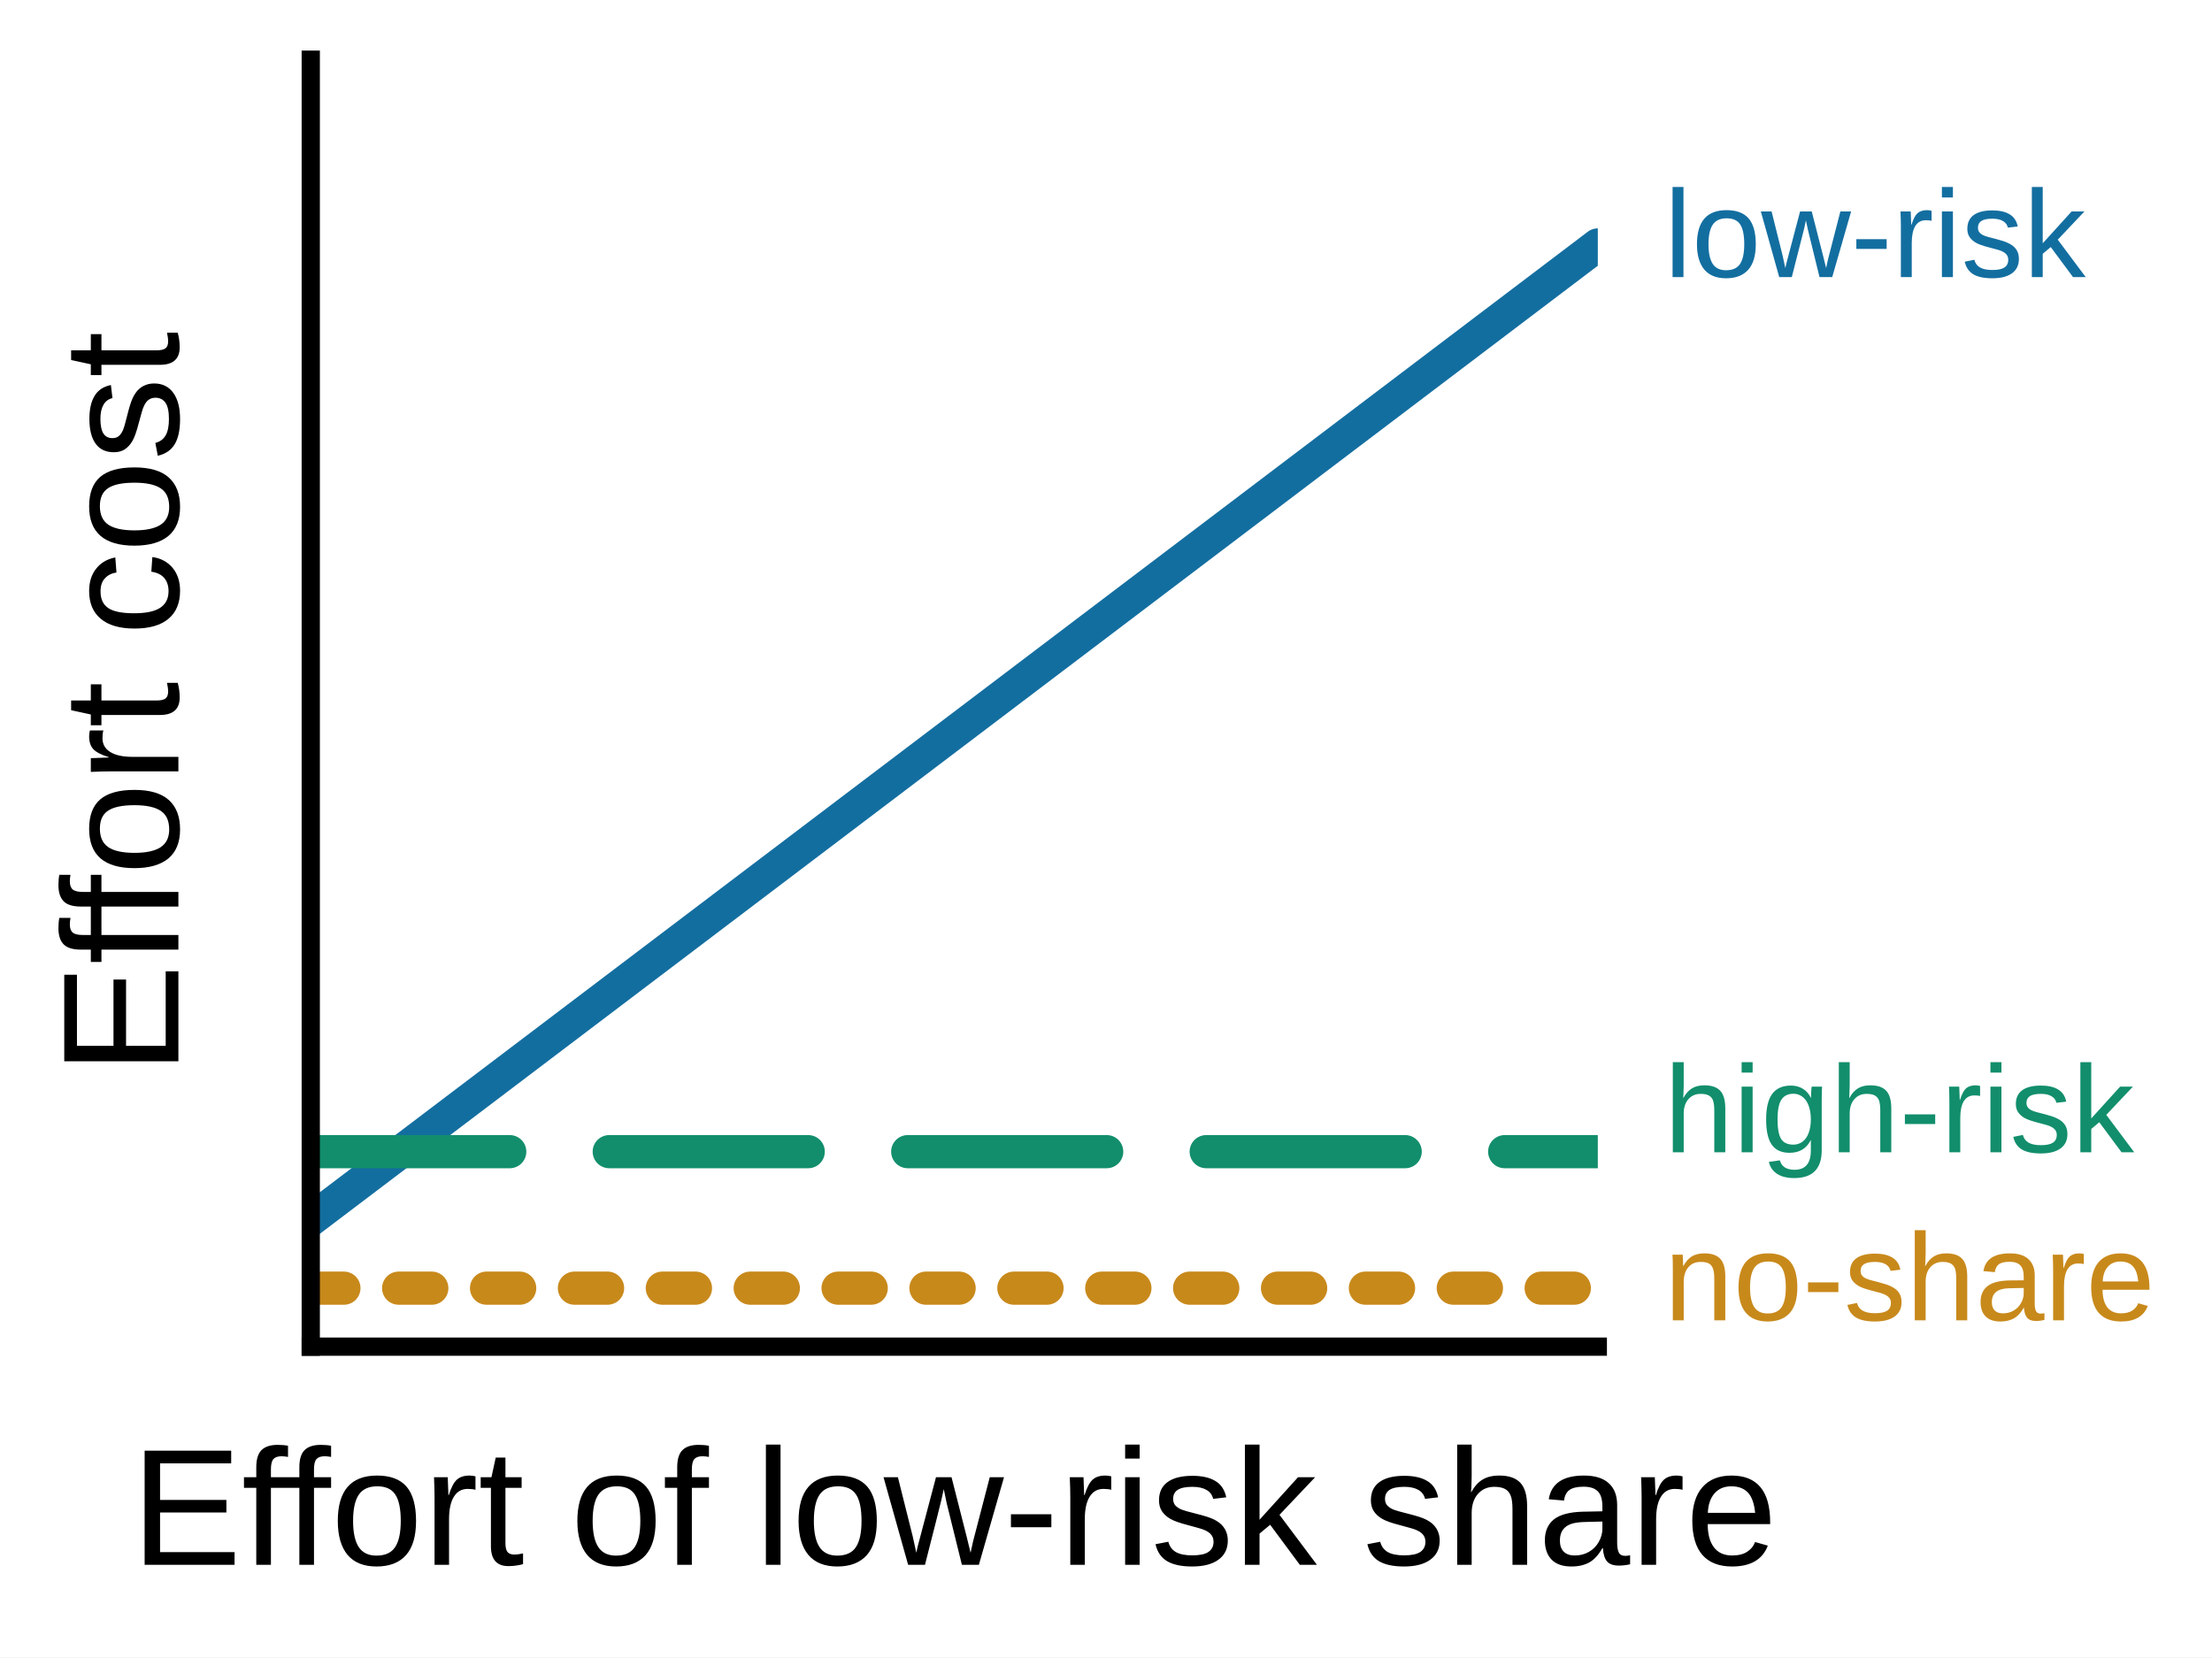
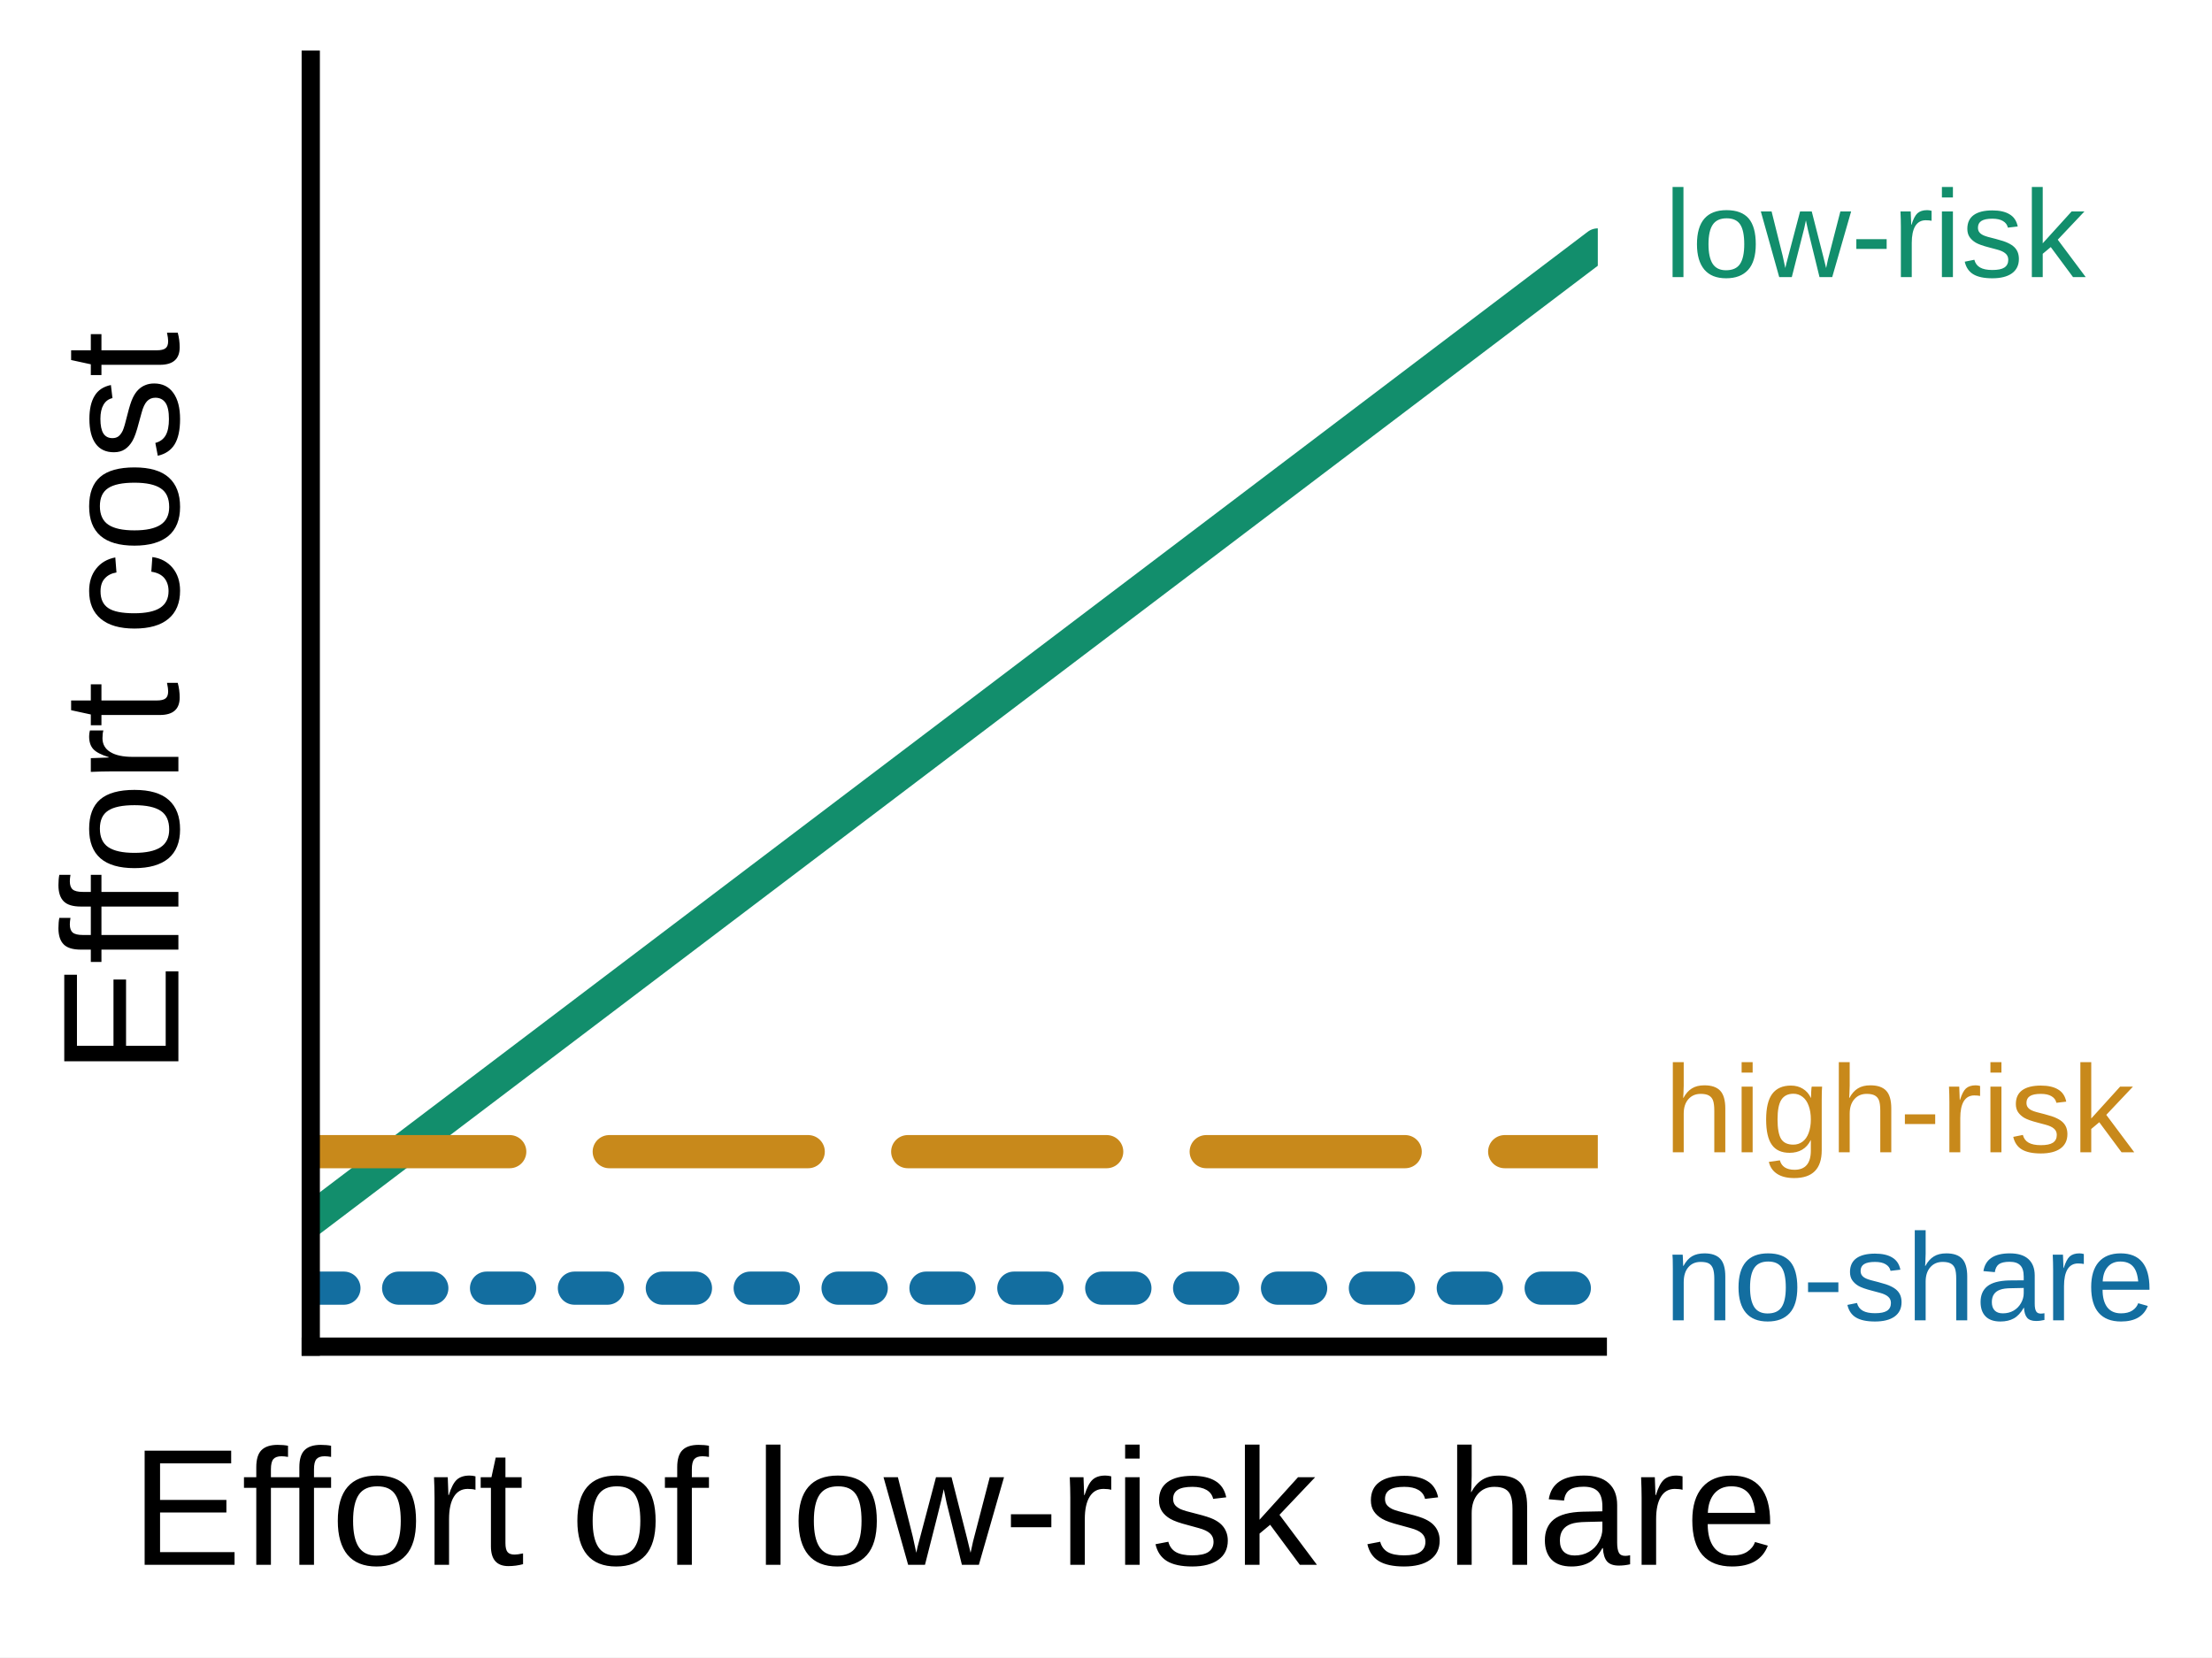
<svg xmlns="http://www.w3.org/2000/svg" width="266.791pt" height="199.913pt" viewBox="0 0 266.791 199.913" version="1.1">
  <defs>
    <style type="text/css">*{stroke-linejoin: round; stroke-linecap: butt}</style>
  </defs>
  <g id="figure_1">
    <g id="patch_1">
      <path d="M 0 199.913  L 266.791 199.913  L 266.791 0  L 0 0  z " style="fill: #ffffff" />
    </g>
    <g id="axes_1">
      <g id="patch_2">
        <path d="M 37.481 162.432  L 192.713 162.432  L 192.713 7.2  L 37.481 7.2  z " style="fill: #ffffff" />
      </g>
      <g id="matplotlib.axis_1">
        <g id="text_1">
          <text style="font-size: 20px; font-family: 'Arial Nova', 'Arial', 'Helvetica', 'DejaVu Sans', sans-serif; text-anchor: middle" x="115.097" y="188.748" transform="rotate(-0 115.0973 188.7476)">Effort of low-risk share</text>
        </g>
      </g>
      <g id="matplotlib.axis_2">
        <g id="text_2">
          <text style="font-size: 20px; font-family: 'Arial Nova', 'Arial', 'Helvetica', 'DejaVu Sans', sans-serif; text-anchor: middle" x="21.516" y="84.816" transform="rotate(-90 21.51562 84.816)">Effort cost</text>
        </g>
      </g>
      <g id="line2d_1">
-         <path d="M 37.481 155.376  L 39.034 155.376  L 40.586 155.376  L 42.138 155.376  L 43.691 155.376  L 45.243 155.376  L 46.795 155.376  L 48.347 155.376  L 49.9 155.376  L 51.452 155.376  L 53.004 155.376  L 54.557 155.376  L 56.109 155.376  L 57.661 155.376  L 59.214 155.376  L 60.766 155.376  L 62.318 155.376  L 63.871 155.376  L 65.423 155.376  L 66.975 155.376  L 68.528 155.376  L 70.08 155.376  L 71.632 155.376  L 73.185 155.376  L 74.737 155.376  L 76.289 155.376  L 77.842 155.376  L 79.394 155.376  L 80.946 155.376  L 82.499 155.376  L 84.051 155.376  L 85.603 155.376  L 87.155 155.376  L 88.708 155.376  L 90.26 155.376  L 91.812 155.376  L 93.365 155.376  L 94.917 155.376  L 96.469 155.376  L 98.022 155.376  L 99.574 155.376  L 101.126 155.376  L 102.679 155.376  L 104.231 155.376  L 105.783 155.376  L 107.336 155.376  L 108.888 155.376  L 110.44 155.376  L 111.993 155.376  L 113.545 155.376  L 115.097 155.376  L 116.65 155.376  L 118.202 155.376  L 119.754 155.376  L 121.307 155.376  L 122.859 155.376  L 124.411 155.376  L 125.963 155.376  L 127.516 155.376  L 129.068 155.376  L 130.62 155.376  L 132.173 155.376  L 133.725 155.376  L 135.277 155.376  L 136.83 155.376  L 138.382 155.376  L 139.934 155.376  L 141.487 155.376  L 143.039 155.376  L 144.591 155.376  L 146.144 155.376  L 147.696 155.376  L 149.248 155.376  L 150.801 155.376  L 152.353 155.376  L 153.905 155.376  L 155.458 155.376  L 157.01 155.376  L 158.562 155.376  L 160.115 155.376  L 161.667 155.376  L 163.219 155.376  L 164.771 155.376  L 166.324 155.376  L 167.876 155.376  L 169.428 155.376  L 170.981 155.376  L 172.533 155.376  L 174.085 155.376  L 175.638 155.376  L 177.19 155.376  L 178.742 155.376  L 180.295 155.376  L 181.847 155.376  L 183.399 155.376  L 184.952 155.376  L 186.504 155.376  L 188.056 155.376  L 189.609 155.376  L 191.161 155.376  L 192.713 155.376  " clip-path="url(#p9c92f27954)" style="fill: none; stroke-dasharray: 4,6.6; stroke-dashoffset: 0; stroke: #c8891b; stroke-width: 4; stroke-linecap: round" />
+         <path d="M 37.481 155.376  L 39.034 155.376  L 40.586 155.376  L 42.138 155.376  L 43.691 155.376  L 45.243 155.376  L 46.795 155.376  L 48.347 155.376  L 49.9 155.376  L 51.452 155.376  L 53.004 155.376  L 54.557 155.376  L 56.109 155.376  L 57.661 155.376  L 59.214 155.376  L 60.766 155.376  L 62.318 155.376  L 63.871 155.376  L 65.423 155.376  L 66.975 155.376  L 68.528 155.376  L 70.08 155.376  L 71.632 155.376  L 73.185 155.376  L 74.737 155.376  L 76.289 155.376  L 77.842 155.376  L 79.394 155.376  L 80.946 155.376  L 82.499 155.376  L 84.051 155.376  L 85.603 155.376  L 87.155 155.376  L 88.708 155.376  L 90.26 155.376  L 91.812 155.376  L 93.365 155.376  L 94.917 155.376  L 96.469 155.376  L 98.022 155.376  L 99.574 155.376  L 101.126 155.376  L 102.679 155.376  L 104.231 155.376  L 105.783 155.376  L 107.336 155.376  L 108.888 155.376  L 110.44 155.376  L 111.993 155.376  L 113.545 155.376  L 115.097 155.376  L 116.65 155.376  L 118.202 155.376  L 119.754 155.376  L 121.307 155.376  L 122.859 155.376  L 124.411 155.376  L 125.963 155.376  L 127.516 155.376  L 129.068 155.376  L 130.62 155.376  L 132.173 155.376  L 133.725 155.376  L 135.277 155.376  L 136.83 155.376  L 138.382 155.376  L 139.934 155.376  L 141.487 155.376  L 143.039 155.376  L 144.591 155.376  L 146.144 155.376  L 147.696 155.376  L 149.248 155.376  L 150.801 155.376  L 152.353 155.376  L 153.905 155.376  L 155.458 155.376  L 157.01 155.376  L 158.562 155.376  L 160.115 155.376  L 161.667 155.376  L 163.219 155.376  L 164.771 155.376  L 166.324 155.376  L 167.876 155.376  L 169.428 155.376  L 170.981 155.376  L 172.533 155.376  L 174.085 155.376  L 175.638 155.376  L 177.19 155.376  L 178.742 155.376  L 180.295 155.376  L 181.847 155.376  L 183.399 155.376  L 184.952 155.376  L 186.504 155.376  L 188.056 155.376  L 189.609 155.376  L 191.161 155.376  L 192.713 155.376  " clip-path="url(#p46512e16ac)" style="fill: none; stroke-dasharray: 4,6.6; stroke-dashoffset: 0; stroke: #136ea0; stroke-width: 4; stroke-linecap: round" />
      </g>
      <g id="line2d_2">
-         <path d="M 37.481 147.144  L 39.034 145.968  L 40.586 144.792  L 42.138 143.616  L 43.691 142.44  L 45.243 141.264  L 46.795 140.088  L 48.347 138.912  L 49.9 137.736  L 51.452 136.56  L 53.004 135.384  L 54.557 134.208  L 56.109 133.032  L 57.661 131.856  L 59.214 130.68  L 60.766 129.504  L 62.318 128.328  L 63.871 127.152  L 65.423 125.976  L 66.975 124.8  L 68.528 123.624  L 70.08 122.448  L 71.632 121.272  L 73.185 120.096  L 74.737 118.92  L 76.289 117.744  L 77.842 116.568  L 79.394 115.392  L 80.946 114.216  L 82.499 113.04  L 84.051 111.864  L 85.603 110.688  L 87.155 109.512  L 88.708 108.336  L 90.26 107.16  L 91.812 105.984  L 93.365 104.808  L 94.917 103.632  L 96.469 102.456  L 98.022 101.28  L 99.574 100.104  L 101.126 98.928  L 102.679 97.752  L 104.231 96.576  L 105.783 95.4  L 107.336 94.224  L 108.888 93.048  L 110.44 91.872  L 111.993 90.696  L 113.545 89.52  L 115.097 88.344  L 116.65 87.168  L 118.202 85.992  L 119.754 84.816  L 121.307 83.64  L 122.859 82.464  L 124.411 81.288  L 125.963 80.112  L 127.516 78.936  L 129.068 77.76  L 130.62 76.584  L 132.173 75.408  L 133.725 74.232  L 135.277 73.056  L 136.83 71.88  L 138.382 70.704  L 139.934 69.528  L 141.487 68.352  L 143.039 67.176  L 144.591 66  L 146.144 64.824  L 147.696 63.648  L 149.248 62.472  L 150.801 61.296  L 152.353 60.12  L 153.905 58.944  L 155.458 57.768  L 157.01 56.592  L 158.562 55.416  L 160.115 54.24  L 161.667 53.064  L 163.219 51.888  L 164.771 50.712  L 166.324 49.536  L 167.876 48.36  L 169.428 47.184  L 170.981 46.008  L 172.533 44.832  L 174.085 43.656  L 175.638 42.48  L 177.19 41.304  L 178.742 40.128  L 180.295 38.952  L 181.847 37.776  L 183.399 36.6  L 184.952 35.424  L 186.504 34.248  L 188.056 33.072  L 189.609 31.896  L 191.161 30.72  L 192.713 29.544  " clip-path="url(#p9c92f27954)" style="fill: none; stroke: #136ea0; stroke-width: 4; stroke-linecap: round" />
+         <path d="M 37.481 147.144  L 39.034 145.968  L 40.586 144.792  L 42.138 143.616  L 43.691 142.44  L 45.243 141.264  L 46.795 140.088  L 48.347 138.912  L 49.9 137.736  L 51.452 136.56  L 53.004 135.384  L 54.557 134.208  L 56.109 133.032  L 57.661 131.856  L 59.214 130.68  L 60.766 129.504  L 62.318 128.328  L 63.871 127.152  L 65.423 125.976  L 66.975 124.8  L 68.528 123.624  L 70.08 122.448  L 71.632 121.272  L 73.185 120.096  L 74.737 118.92  L 76.289 117.744  L 77.842 116.568  L 79.394 115.392  L 80.946 114.216  L 82.499 113.04  L 84.051 111.864  L 85.603 110.688  L 87.155 109.512  L 88.708 108.336  L 90.26 107.16  L 91.812 105.984  L 93.365 104.808  L 94.917 103.632  L 96.469 102.456  L 98.022 101.28  L 99.574 100.104  L 101.126 98.928  L 102.679 97.752  L 104.231 96.576  L 105.783 95.4  L 107.336 94.224  L 108.888 93.048  L 110.44 91.872  L 111.993 90.696  L 113.545 89.52  L 115.097 88.344  L 116.65 87.168  L 118.202 85.992  L 119.754 84.816  L 121.307 83.64  L 122.859 82.464  L 124.411 81.288  L 125.963 80.112  L 127.516 78.936  L 129.068 77.76  L 130.62 76.584  L 132.173 75.408  L 133.725 74.232  L 135.277 73.056  L 136.83 71.88  L 138.382 70.704  L 139.934 69.528  L 141.487 68.352  L 143.039 67.176  L 144.591 66  L 146.144 64.824  L 147.696 63.648  L 149.248 62.472  L 150.801 61.296  L 152.353 60.12  L 153.905 58.944  L 155.458 57.768  L 157.01 56.592  L 158.562 55.416  L 160.115 54.24  L 161.667 53.064  L 163.219 51.888  L 164.771 50.712  L 166.324 49.536  L 167.876 48.36  L 169.428 47.184  L 170.981 46.008  L 172.533 44.832  L 174.085 43.656  L 175.638 42.48  L 177.19 41.304  L 178.742 40.128  L 180.295 38.952  L 181.847 37.776  L 183.399 36.6  L 184.952 35.424  L 186.504 34.248  L 188.056 33.072  L 189.609 31.896  L 191.161 30.72  L 192.713 29.544  " clip-path="url(#p46512e16ac)" style="fill: none; stroke: #128e6c; stroke-width: 4; stroke-linecap: round" />
      </g>
      <g id="line2d_3">
-         <path d="M 37.481 138.912  L 39.034 138.912  L 40.586 138.912  L 42.138 138.912  L 43.691 138.912  L 45.243 138.912  L 46.795 138.912  L 48.347 138.912  L 49.9 138.912  L 51.452 138.912  L 53.004 138.912  L 54.557 138.912  L 56.109 138.912  L 57.661 138.912  L 59.214 138.912  L 60.766 138.912  L 62.318 138.912  L 63.871 138.912  L 65.423 138.912  L 66.975 138.912  L 68.528 138.912  L 70.08 138.912  L 71.632 138.912  L 73.185 138.912  L 74.737 138.912  L 76.289 138.912  L 77.842 138.912  L 79.394 138.912  L 80.946 138.912  L 82.499 138.912  L 84.051 138.912  L 85.603 138.912  L 87.155 138.912  L 88.708 138.912  L 90.26 138.912  L 91.812 138.912  L 93.365 138.912  L 94.917 138.912  L 96.469 138.912  L 98.022 138.912  L 99.574 138.912  L 101.126 138.912  L 102.679 138.912  L 104.231 138.912  L 105.783 138.912  L 107.336 138.912  L 108.888 138.912  L 110.44 138.912  L 111.993 138.912  L 113.545 138.912  L 115.097 138.912  L 116.65 138.912  L 118.202 138.912  L 119.754 138.912  L 121.307 138.912  L 122.859 138.912  L 124.411 138.912  L 125.963 138.912  L 127.516 138.912  L 129.068 138.912  L 130.62 138.912  L 132.173 138.912  L 133.725 138.912  L 135.277 138.912  L 136.83 138.912  L 138.382 138.912  L 139.934 138.912  L 141.487 138.912  L 143.039 138.912  L 144.591 138.912  L 146.144 138.912  L 147.696 138.912  L 149.248 138.912  L 150.801 138.912  L 152.353 138.912  L 153.905 138.912  L 155.458 138.912  L 157.01 138.912  L 158.562 138.912  L 160.115 138.912  L 161.667 138.912  L 163.219 138.912  L 164.771 138.912  L 166.324 138.912  L 167.876 138.912  L 169.428 138.912  L 170.981 138.912  L 172.533 138.912  L 174.085 138.912  L 175.638 138.912  L 177.19 138.912  L 178.742 138.912  L 180.295 138.912  L 181.847 138.912  L 183.399 138.912  L 184.952 138.912  L 186.504 138.912  L 188.056 138.912  L 189.609 138.912  L 191.161 138.912  L 192.713 138.912  " clip-path="url(#p9c92f27954)" style="fill: none; stroke-dasharray: 24,12; stroke-dashoffset: 0; stroke: #128e6c; stroke-width: 4; stroke-linecap: round" />
+         <path d="M 37.481 138.912  L 39.034 138.912  L 40.586 138.912  L 42.138 138.912  L 43.691 138.912  L 45.243 138.912  L 46.795 138.912  L 48.347 138.912  L 49.9 138.912  L 51.452 138.912  L 53.004 138.912  L 54.557 138.912  L 56.109 138.912  L 57.661 138.912  L 59.214 138.912  L 60.766 138.912  L 62.318 138.912  L 63.871 138.912  L 65.423 138.912  L 66.975 138.912  L 68.528 138.912  L 70.08 138.912  L 71.632 138.912  L 73.185 138.912  L 74.737 138.912  L 76.289 138.912  L 77.842 138.912  L 79.394 138.912  L 80.946 138.912  L 82.499 138.912  L 84.051 138.912  L 85.603 138.912  L 87.155 138.912  L 88.708 138.912  L 90.26 138.912  L 91.812 138.912  L 93.365 138.912  L 94.917 138.912  L 96.469 138.912  L 98.022 138.912  L 99.574 138.912  L 101.126 138.912  L 102.679 138.912  L 104.231 138.912  L 105.783 138.912  L 107.336 138.912  L 108.888 138.912  L 110.44 138.912  L 111.993 138.912  L 113.545 138.912  L 115.097 138.912  L 116.65 138.912  L 118.202 138.912  L 119.754 138.912  L 121.307 138.912  L 122.859 138.912  L 124.411 138.912  L 125.963 138.912  L 127.516 138.912  L 129.068 138.912  L 130.62 138.912  L 132.173 138.912  L 133.725 138.912  L 135.277 138.912  L 136.83 138.912  L 138.382 138.912  L 139.934 138.912  L 141.487 138.912  L 143.039 138.912  L 144.591 138.912  L 146.144 138.912  L 147.696 138.912  L 149.248 138.912  L 150.801 138.912  L 152.353 138.912  L 153.905 138.912  L 155.458 138.912  L 157.01 138.912  L 158.562 138.912  L 160.115 138.912  L 161.667 138.912  L 163.219 138.912  L 164.771 138.912  L 166.324 138.912  L 167.876 138.912  L 169.428 138.912  L 170.981 138.912  L 172.533 138.912  L 174.085 138.912  L 175.638 138.912  L 177.19 138.912  L 178.742 138.912  L 180.295 138.912  L 181.847 138.912  L 183.399 138.912  L 184.952 138.912  L 186.504 138.912  L 188.056 138.912  L 189.609 138.912  L 191.161 138.912  L 192.713 138.912  " clip-path="url(#p46512e16ac)" style="fill: none; stroke-dasharray: 24,12; stroke-dashoffset: 0; stroke: #c8891b; stroke-width: 4; stroke-linecap: round" />
      </g>
      <g id="patch_3">
        <path d="M 37.481 162.432  L 37.481 7.2  " style="fill: none; stroke: #000000; stroke-width: 2.2; stroke-linejoin: miter; stroke-linecap: square" />
      </g>
      <g id="patch_4">
        <path d="M 37.481 162.432  L 192.713 162.432  " style="fill: none; stroke: #000000; stroke-width: 2.2; stroke-linejoin: miter; stroke-linecap: square" />
      </g>
      <g id="text_3">
-         <text style="font-size: 15px; font-family: 'Arial Nova', 'Arial', 'Helvetica', 'DejaVu Sans', sans-serif; text-anchor: start; fill: #c8891b" x="200.713" y="159.257" transform="rotate(-0 200.7132 159.2572)">no-share</text>
+         <text style="font-size: 15px; font-family: 'Arial Nova', 'Arial', 'Helvetica', 'DejaVu Sans', sans-serif; text-anchor: start; fill: #136ea0" x="200.713" y="159.257" transform="rotate(-0 200.7132 159.2572)">no-share</text>
      </g>
      <g id="text_4">
-         <text style="font-size: 15px; font-family: 'Arial Nova', 'Arial', 'Helvetica', 'DejaVu Sans', sans-serif; text-anchor: start; fill: #128e6c" x="200.713" y="138.989" transform="rotate(-0 200.7132 138.9892)">high-risk</text>
+         <text style="font-size: 15px; font-family: 'Arial Nova', 'Arial', 'Helvetica', 'DejaVu Sans', sans-serif; text-anchor: start; fill: #c8891b" x="200.713" y="138.989" transform="rotate(-0 200.7132 138.9892)">high-risk</text>
      </g>
      <g id="text_5">
-         <text style="font-size: 15px; font-family: 'Arial Nova', 'Arial', 'Helvetica', 'DejaVu Sans', sans-serif; text-anchor: start; fill: #136ea0" x="200.713" y="33.425" transform="rotate(-0 200.7132 33.42525)">low-risk</text>
+         <text style="font-size: 15px; font-family: 'Arial Nova', 'Arial', 'Helvetica', 'DejaVu Sans', sans-serif; text-anchor: start; fill: #128e6c" x="200.713" y="33.425" transform="rotate(-0 200.7132 33.42525)">low-risk</text>
      </g>
    </g>
  </g>
  <defs>
-     <clipPath id="p9c92f27954">
+     <clipPath id="p46512e16ac">
      <rect x="37.481" y="7.2" width="155.232" height="155.232" />
    </clipPath>
  </defs>
</svg>
